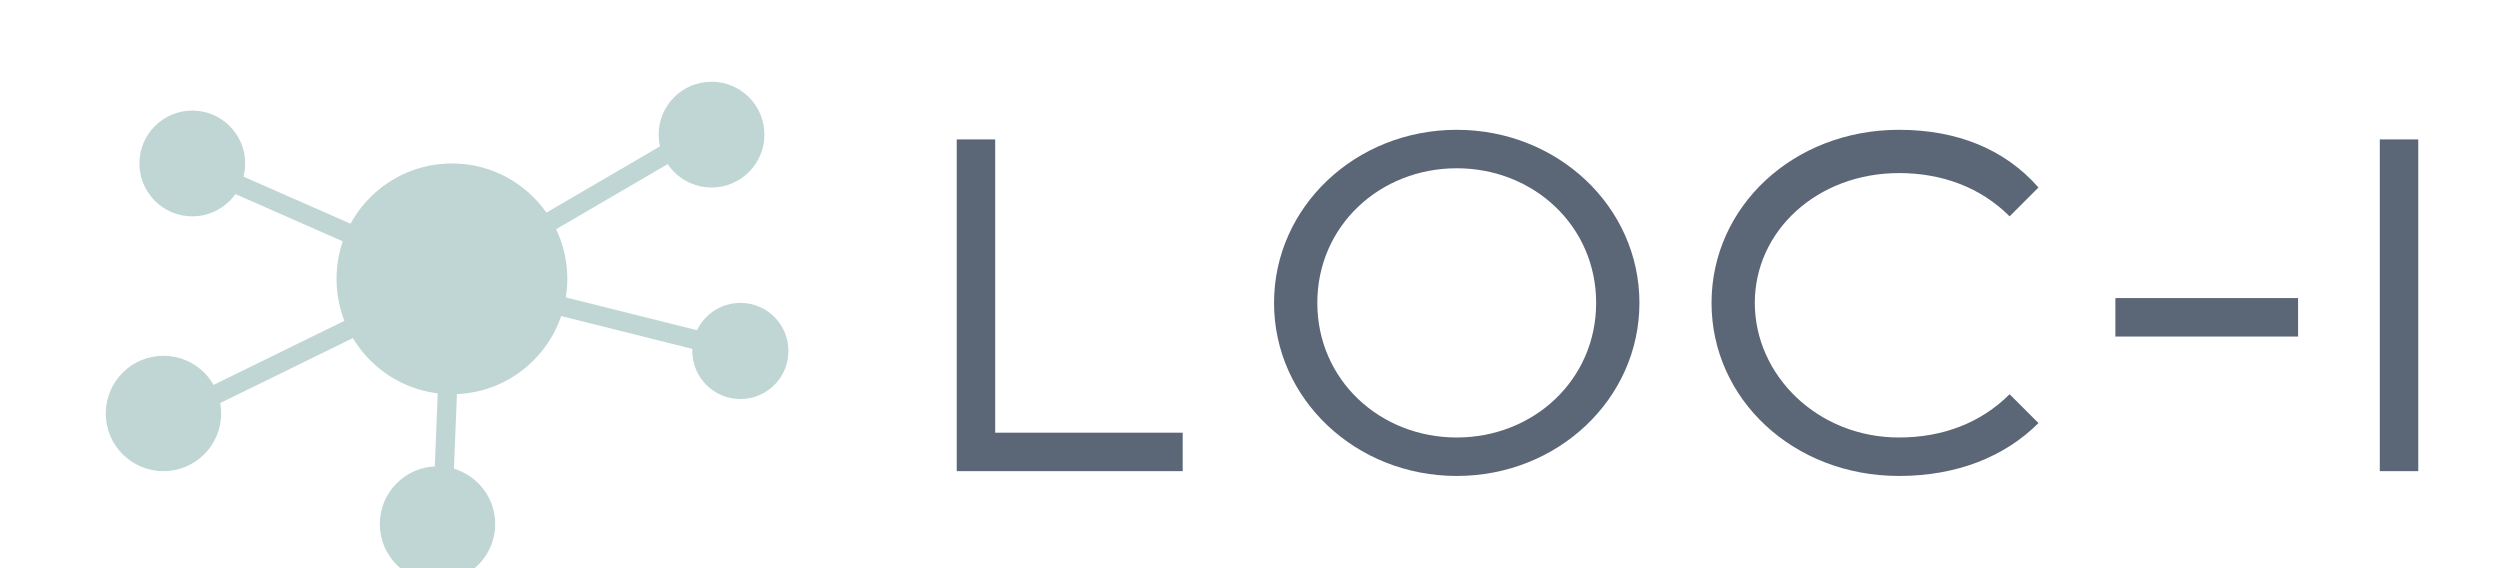
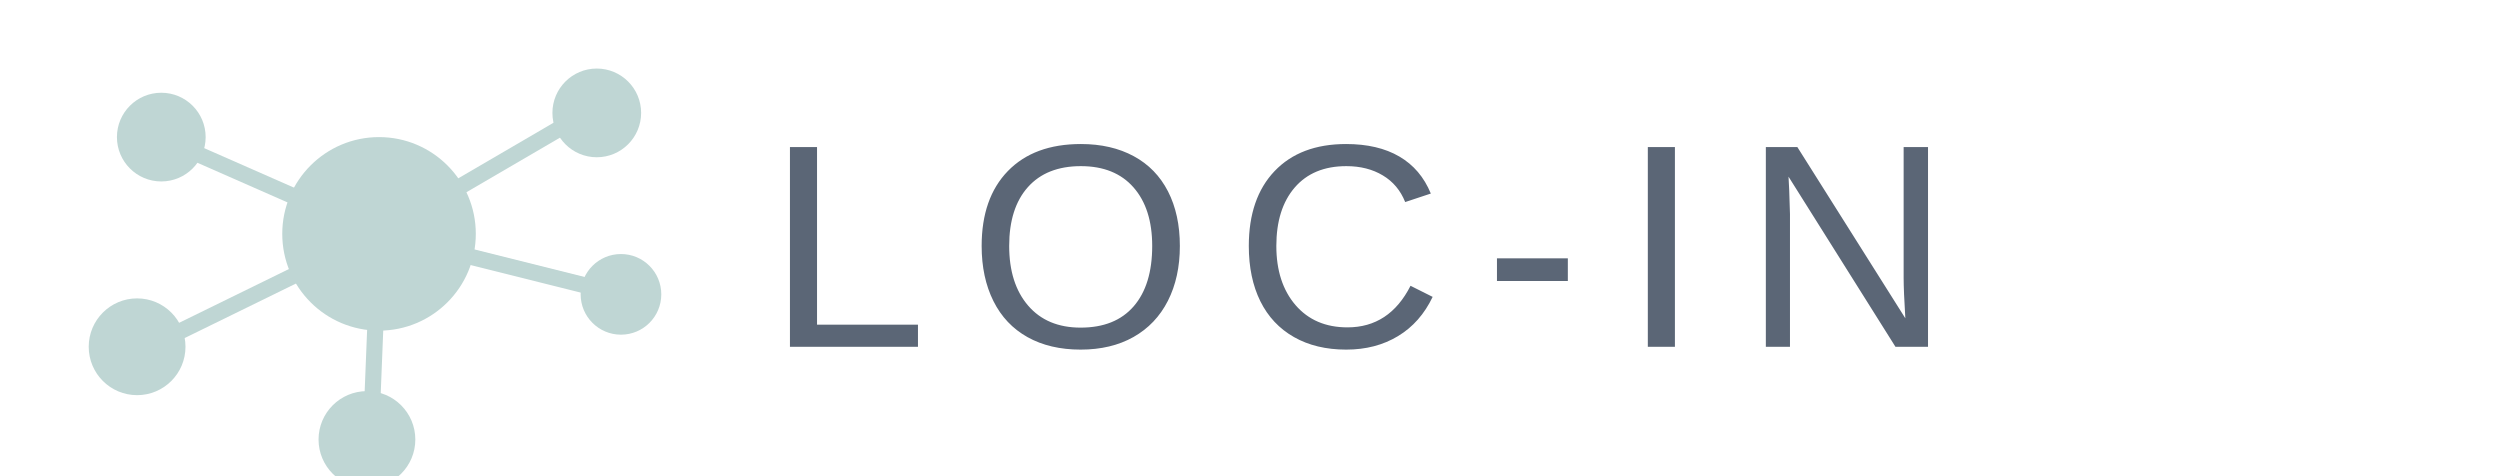
- <svg xmlns="http://www.w3.org/2000/svg" viewBox="0 0 520 118" role="img" aria-labelledby="title">
+ <svg xmlns="http://www.w3.org/2000/svg" viewBox="0 0 620 118" role="img" aria-labelledby="title">
  <g fill="none" stroke="#bfd6d4" stroke-width="4" stroke-linecap="round">
    <path d="M94 58 44 36" />
    <path d="M94 58 45 82" />
    <path d="M94 58 92 108" />
    <path d="M94 58 142 30" />
    <path d="M94 58 150 72" />
  </g>
  <g fill="#bfd6d4">
    <circle cx="94" cy="58" r="24" />
    <circle cx="40" cy="34" r="11" />
    <circle cx="34" cy="86" r="12" />
    <circle cx="91" cy="109" r="12" />
    <circle cx="148" cy="28" r="11" />
    <circle cx="154" cy="73" r="10" />
  </g>
-   <g fill="#5b6676">
-     <path d="M199 29h8v61h39v8h-47z" />
-     <path d="M303 99c-21 0-38-16-38-36s17-36 38-36 38 16 38 36-17 36-38 36zm0-8c16 0 29-12 29-28s-13-28-29-28-29 12-29 28 13 28 29 28z" />
-     <path d="M395 99c-22 0-39-16-39-36s17-36 39-36c12 0 22 4 29 12l-6 6c-6-6-14-9-23-9-17 0-30 12-30 27s13 28 30 28c9 0 17-3 23-9l6 6c-7 7-17 11-29 11z" />
-     <path d="M440 62h38v8h-38z" />
-     <path d="M495 29h8v69h-8z" />
-   </g>
+   <text x="190" y="86" fill="#5b6676" font-family="Arial, Helvetica, sans-serif" font-size="72" font-weight="400" letter-spacing="10">LOC-IN</text>
</svg>
